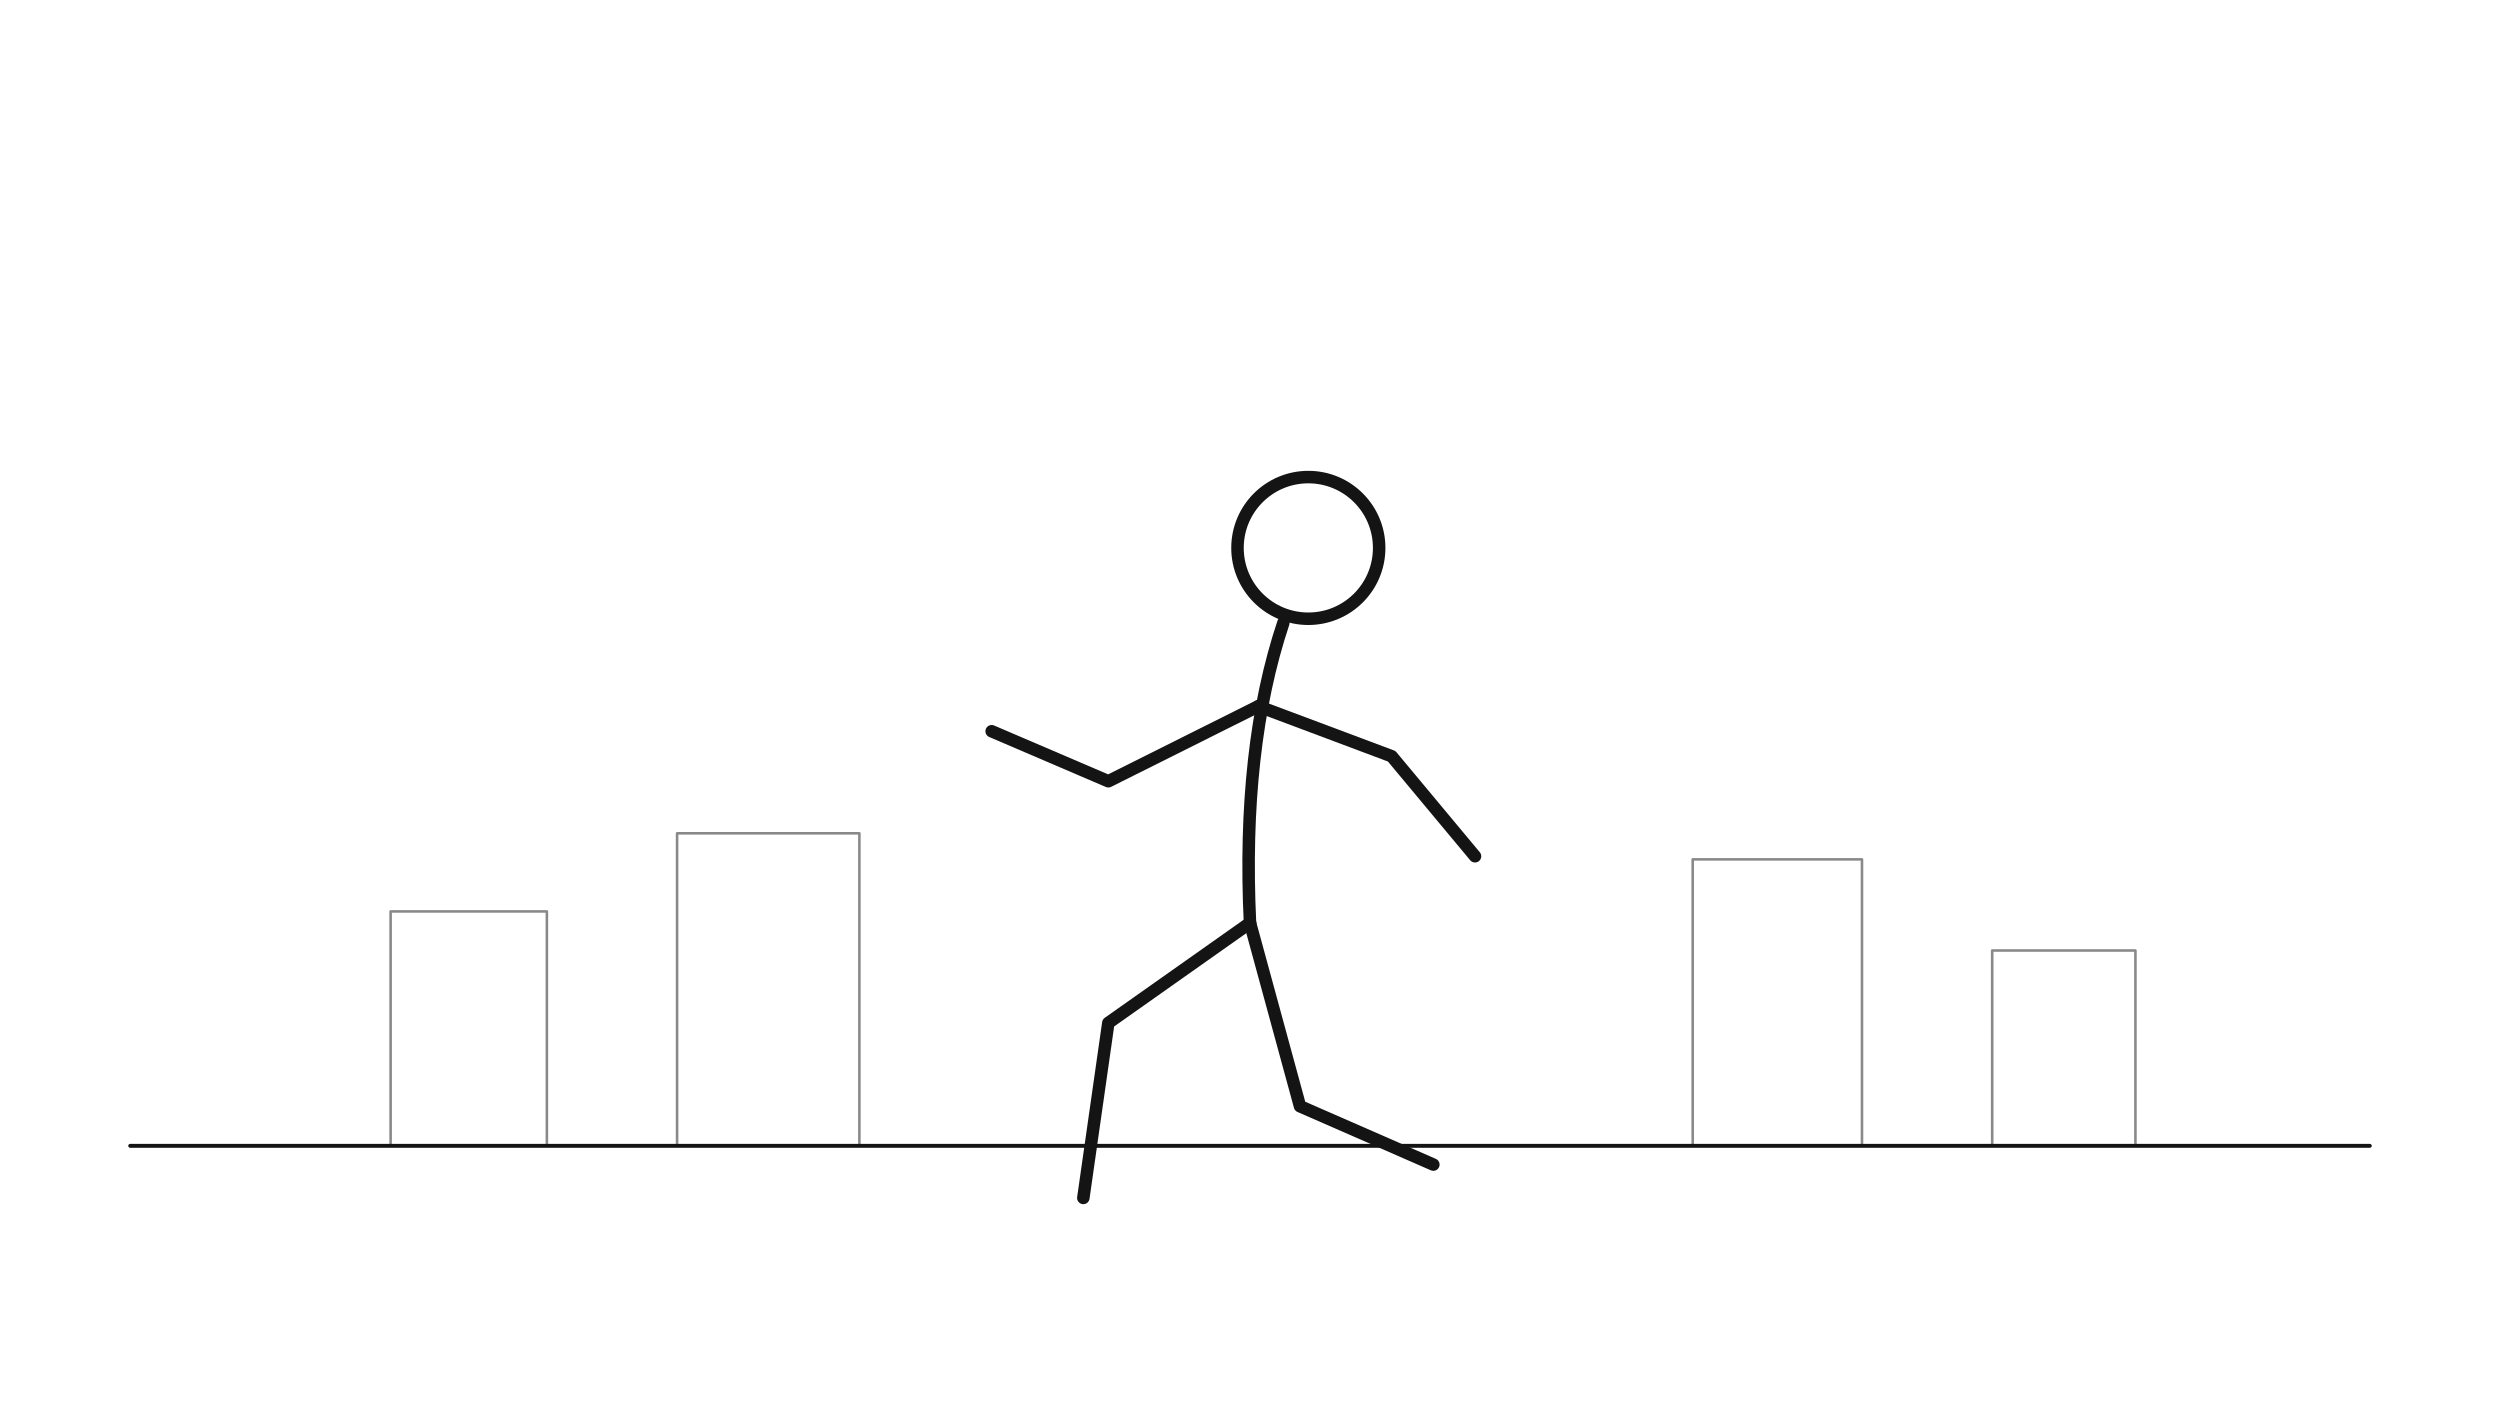
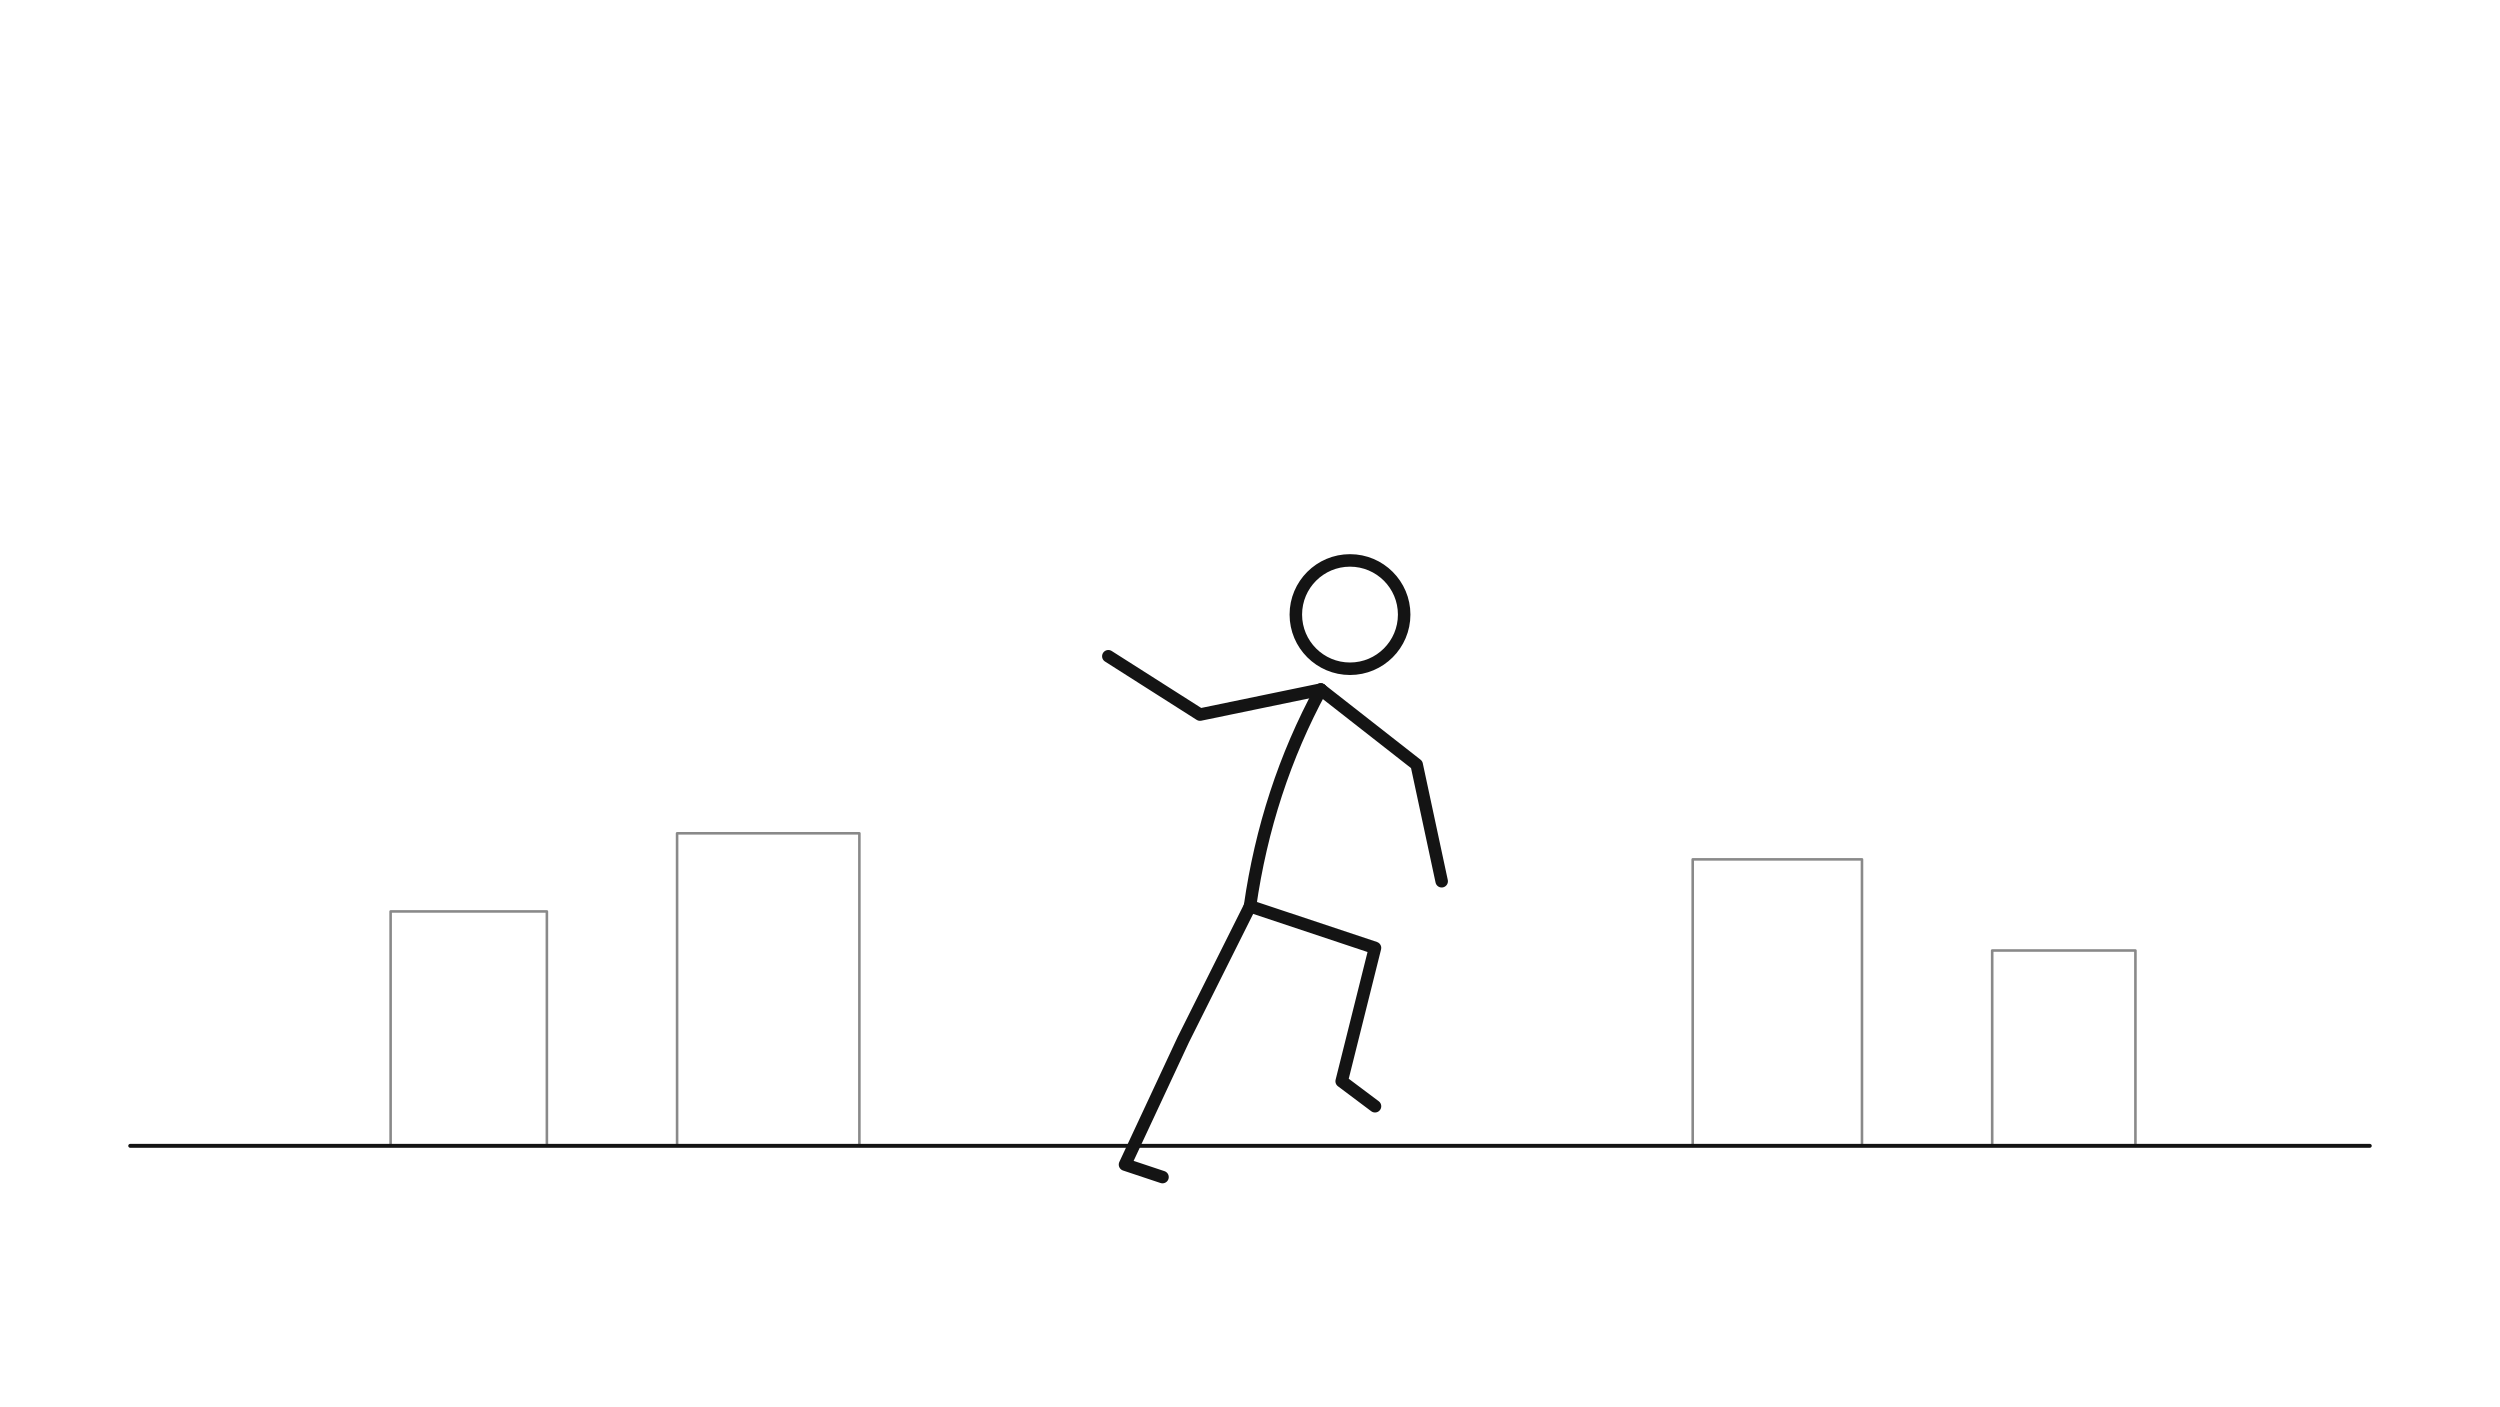
<svg xmlns="http://www.w3.org/2000/svg" viewBox="0 0 1920 1080" fill="none" stroke="#141414" stroke-width="3" stroke-linecap="round" stroke-linejoin="round">
  <g transform="translate(960,600) scale(3.2)">
-     <circle cx="14" cy="-56" r="17" />
-     <path d="M 8 -38 Q -2 -8 0 34" />
-     <path d="M 2 -18 L 34 -6 L 54 18" />
-     <path d="M 2 -18 L -34 0 L -62 -12" />
-     <path d="M 0 34 L 12 78 L 44 92" />
-     <path d="M 0 34 L -34 58 L -40 100" />
+     <circle cx="24" cy="-40" r="13" />
+     <path d="M 0 30 Q 4 2 17 -22" />
+     <path d="M 17 -22 L 40 -4 L 46 24" />
+     <path d="M 17 -22 L -12 -16 L -34 -30" />
+     <path d="M 0 30 L 30 40 L 22 72 L 30 78" />
+     <path d="M 0 30 L -16 62 L -30 92 L -21 95" />
  </g>
  <path d="M 100 880 L 1820 880" />
  <path d="M 300 880 L 300 700 L 420 700 L 420 880 M 520 880 L 520 640 L 660 640 L 660 880 M 1300 880 L 1300 660 L 1430 660 L 1430 880 M 1530 880 L 1530 730 L 1640 730 L 1640 880" stroke-width="2" opacity="0.5" />
</svg>
